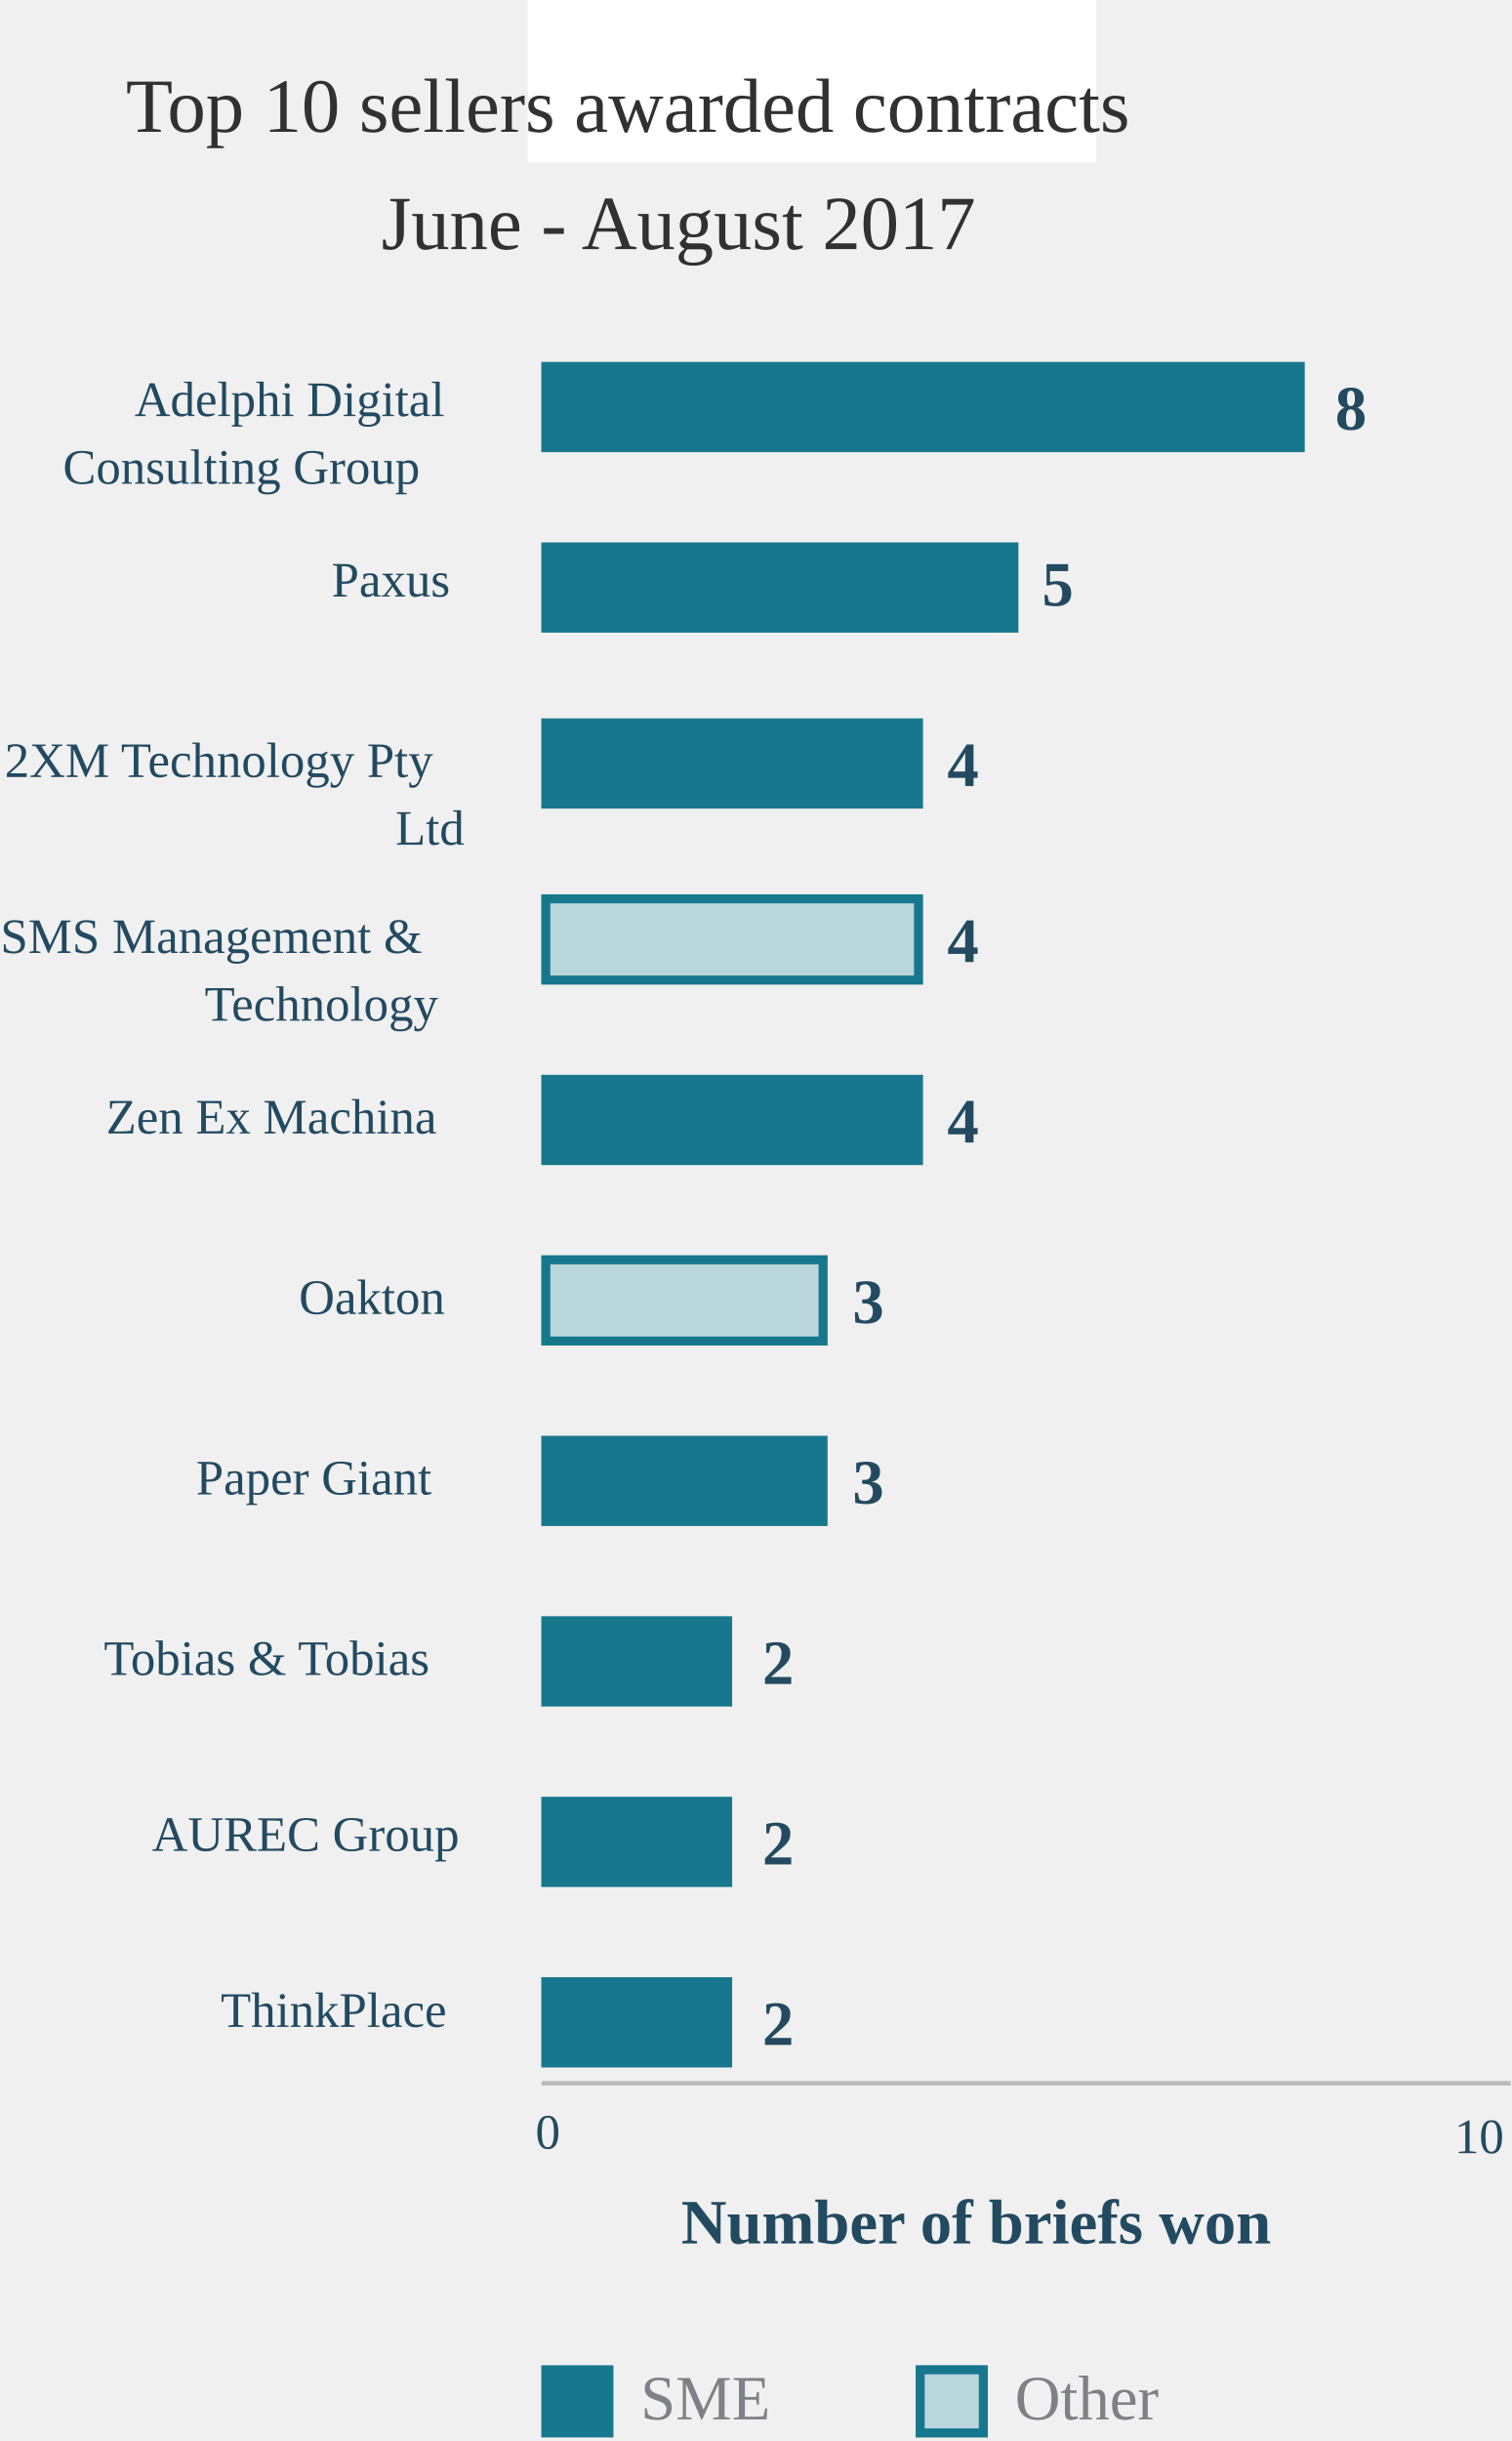
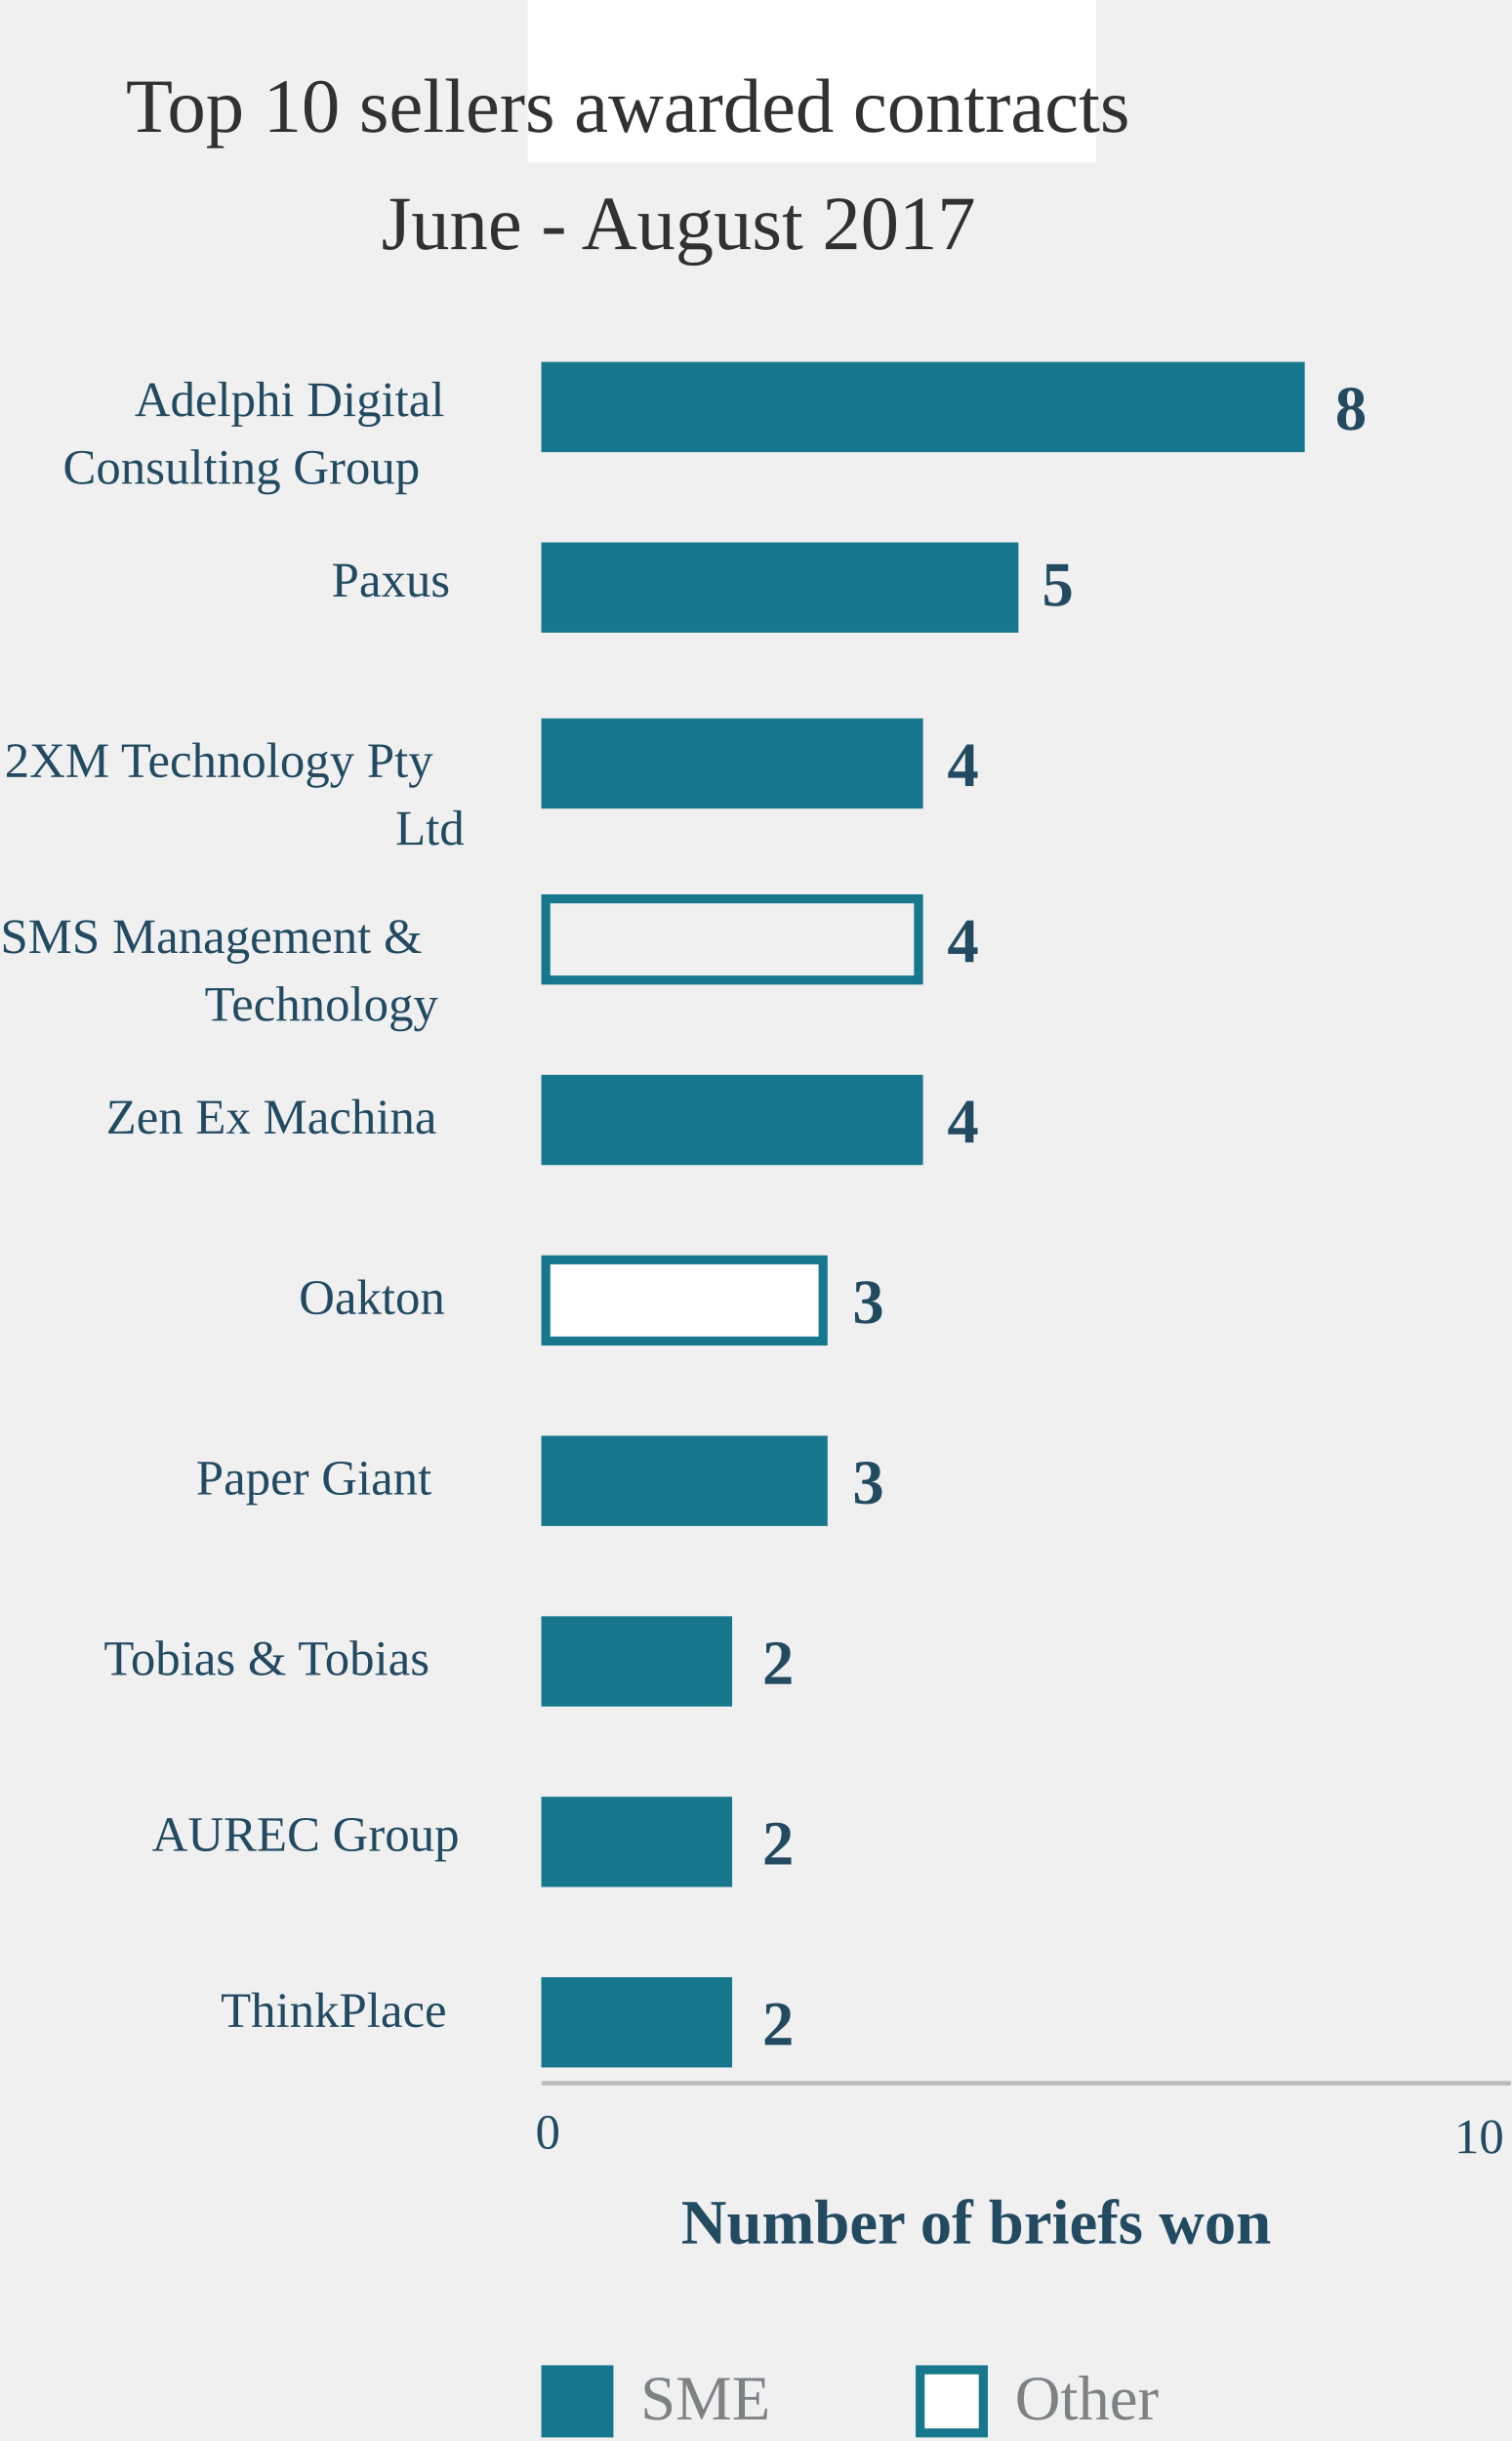
- <svg xmlns="http://www.w3.org/2000/svg" xmlns:xlink="http://www.w3.org/1999/xlink" width="335px" height="541px" viewBox="0 0 335 541" version="1.1">
+ <svg xmlns="http://www.w3.org/2000/svg" xmlns:xlink="http://www.w3.org/1999/xlink" width="335" height="541" viewBox="0 0 335 541">
  <defs>
-     <rect id="path-1" x="138" y="198.213" width="84.628" height="20" />
-     <rect id="path-2" x="138" y="278.213" width="63.471" height="20" />
-     <rect id="path-3" x="221" y="524.213" width="16" height="16" />
+     <path id="a" d="M138 198.213h84.628v20H138z" />
+     <path id="b" d="M138 278.213h63.471v20H138z" />
+     <path id="c" d="M221 524.213h16v16h-16z" />
  </defs>
-   <g id="DLO-data-report" stroke="none" stroke-width="1" fill="none" fill-rule="evenodd">
-     <g id="August-monthly-report-greater-than-768px" transform="translate(-722, -2957)">
-       <g id="&gt;768-Top-10-sellers-awarded-contracts-over-3-months" transform="translate(704, 2957)">
-         <rect id="Rectangle-10-Copy-16" fill="#17788D" x="138" y="80.213" width="169.255" height="20" />
-         <text id="Adelphi-Digital-Cons-Copy" font-size="11" font-weight="normal" fill="#224A61">
-           <tspan x="47.82" y="92.213">Adelphi Digital </tspan>
-           <tspan x="31.948" y="107.213">Consulting Group</tspan>
-         </text>
-         <text id="Paxus-Copy" font-size="11" font-weight="normal" fill="#224A61">
-           <tspan x="91.498" y="132.213">Paxus</tspan>
-         </text>
-         <text id="2XM-Technology-Pty-L-Copy" font-size="11" font-weight="normal" fill="#224A61">
-           <tspan x="19.031" y="172.213">2XM Technology Pty </tspan>
-           <tspan x="105.667" y="187.213">Ltd</tspan>
-         </text>
-         <text id="SMS-Management-&amp;-Tec-Copy" font-size="11" font-weight="normal" fill="#224A61">
-           <tspan x="18.096" y="211.213">SMS Management &amp; </tspan>
-           <tspan x="63.364" y="226.213">Technology</tspan>
-         </text>
-         <text id="Zen-Ex-Machina-Copy" font-size="11" font-weight="normal" fill="#224A61">
-           <tspan x="41.514" y="251.213">Zen Ex Machina</tspan>
-         </text>
-         <text id="Oakton-Copy" font-size="11" font-weight="normal" fill="#224A61">
-           <tspan x="84.263" y="291.213">Oakton</tspan>
-         </text>
-         <text id="Tobias-&amp;-Tobias-Copy" font-size="11" font-weight="normal" fill="#224A61">
-           <tspan x="41.02" y="371.213">Tobias &amp; Tobias</tspan>
-         </text>
-         <text id="Paper-Giant-Copy" font-size="11" font-weight="normal" fill="#224A61">
-           <tspan x="61.457" y="331.213">Paper Giant</tspan>
-         </text>
-         <rect id="Rectangle-10-Copy-17" fill="#17788D" x="138" y="120.213" width="105.785" height="20" />
-         <rect id="Rectangle-10-Copy-18" fill="#17788D" x="138" y="159.213" width="84.628" height="20" />
-         <g id="Rectangle-10-Copy-19">
-           <use fill="#B9D6DC" fill-rule="evenodd" xlink:href="#path-1" />
-           <rect stroke="#17788D" stroke-width="2" x="139" y="199.213" width="82.628" height="18" />
-         </g>
-         <rect id="Rectangle-10-Copy-22" fill="#17788D" x="138" y="358.213" width="42.314" height="20" />
-         <rect id="Rectangle-10-Copy-23" fill="#17788D" x="138" y="318.213" width="63.471" height="20" />
-         <g id="Rectangle-10-Copy-24">
-           <use fill="#B9D6DC" fill-rule="evenodd" xlink:href="#path-2" />
-           <rect stroke="#17788D" stroke-width="2" x="139" y="279.213" width="61.471" height="18" />
-         </g>
-         <rect id="Rectangle-10-Copy-25" fill="#17788D" x="138" y="238.213" width="84.628" height="20" />
-         <text id="8-copy" font-size="14" font-weight="bold" fill="#224A61">
-           <tspan x="314" y="95.213">8</tspan>
-         </text>
-         <text id="5-copy" font-size="14" font-weight="bold" fill="#224A61">
-           <tspan x="249" y="134.213">5</tspan>
-         </text>
-         <text id="4-copy-3" font-size="14" font-weight="bold" fill="#224A61">
-           <tspan x="228" y="174.213">4</tspan>
-         </text>
-         <text id="4-copy-4" font-size="14" font-weight="bold" fill="#224A61">
-           <tspan x="228" y="213.213">4</tspan>
-         </text>
-         <text id="4-copy-5" font-size="14" font-weight="bold" fill="#224A61">
-           <tspan x="228" y="253.213">4</tspan>
-         </text>
-         <text id="3-copy" font-size="14" font-weight="bold" fill="#224A61">
-           <tspan x="207" y="293.213">3</tspan>
-         </text>
-         <text id="3-copy-2" font-size="14" font-weight="bold" fill="#224A61">
-           <tspan x="207" y="333.213">3</tspan>
-         </text>
-         <text id="2-copy-3" font-size="14" font-weight="bold" fill="#224A61">
-           <tspan x="187" y="373.213">2</tspan>
-         </text>
-         <text id="10-copy" font-size="11" font-weight="normal" fill="#224A61">
-           <tspan x="340.421" y="477.213">10</tspan>
-         </text>
-         <text id="Number-of-briefs-won-Copy" font-size="14" font-weight="bold" fill="#224A61">
-           <tspan x="169" y="497.213">Number of briefs won</tspan>
-         </text>
-         <text id="0-copy" font-size="11" font-weight="normal" fill="#224A61">
-           <tspan x="136.71" y="476.213">0</tspan>
-         </text>
-         <text id="AUREC-Group-Copy" font-size="11" font-weight="normal" fill="#224A61">
-           <tspan x="51.682" y="410.213">AUREC Group</tspan>
-         </text>
-         <text id="ThinkPlace-Copy" font-size="11" font-weight="normal" fill="#224A61">
-           <tspan x="66.925" y="449.213">ThinkPlace</tspan>
-         </text>
-         <rect id="Rectangle-10-Copy-20" fill="#17788D" x="138" y="438.213" width="42.314" height="20" />
-         <rect id="Rectangle-10-Copy-21" fill="#17788D" x="138" y="398.213" width="42.314" height="20" />
-         <path d="M138.572,461.713 L352.456,461.713" id="Line-Copy" stroke="#BBBBBB" stroke-linecap="square" />
-         <text id="2-copy-4" font-size="14" font-weight="bold" fill="#224A61">
-           <tspan x="187" y="413.213">2</tspan>
-         </text>
-         <text id="2-copy-5" font-size="14" font-weight="bold" fill="#224A61">
-           <tspan x="187" y="453.213">2</tspan>
-         </text>
-         <text id="SME-Copy" font-size="14" font-weight="normal" fill="#808184">
-           <tspan x="160" y="536.213">SME</tspan>
-         </text>
-         <text id="Other-Copy-2" font-size="14" font-weight="normal" fill="#808184">
-           <tspan x="243" y="536.213">Other</tspan>
-         </text>
-         <rect id="Rectangle-3-Copy-11" fill="#17788D" x="138" y="524.213" width="16" height="16" />
-         <g id="Rectangle-3-Copy-12">
-           <use fill="#B9D6DC" fill-rule="evenodd" xlink:href="#path-3" />
-           <rect stroke="#17788D" stroke-width="2" x="222" y="525.213" width="14" height="14" />
-         </g>
-         <rect id="Rectangle-14" fill="#FFFFFF" x="135" y="0" width="126" height="36" />
-         <text id="Top-10-sellers-award-Copy" font-size="17" font-weight="normal" line-spacing="26" fill="#313131">
-           <tspan x="45.909" y="29.213">Top 10 sellers awarded contracts </tspan>
-           <tspan x="102.546" y="55.213">June - August 2017</tspan>
-         </text>
-       </g>
+   <g fill="none" fill-rule="evenodd">
+     <path fill="#17788D" d="M120 80.213h169.255v20H120z" />
+     <text font-size="11" fill="#224A61" transform="translate(-18)">
+       <tspan x="47.82" y="92.213">Adelphi Digital </tspan>
+       <tspan x="31.948" y="107.213">Consulting Group</tspan>
+     </text>
+     <text font-size="11" fill="#224A61" transform="translate(-18)">
+       <tspan x="91.498" y="132.213">Paxus</tspan>
+     </text>
+     <text font-size="11" fill="#224A61" transform="translate(-18)">
+       <tspan x="19.031" y="172.213">2XM Technology Pty </tspan>
+       <tspan x="105.667" y="187.213">Ltd</tspan>
+     </text>
+     <text font-size="11" fill="#224A61" transform="translate(-18)">
+       <tspan x="18.096" y="211.213">SMS Management &amp; </tspan>
+       <tspan x="63.364" y="226.213">Technology</tspan>
+     </text>
+     <text font-size="11" fill="#224A61" transform="translate(-18)">
+       <tspan x="41.514" y="251.213">Zen Ex Machina</tspan>
+     </text>
+     <text font-size="11" fill="#224A61" transform="translate(-18)">
+       <tspan x="84.263" y="291.213">Oakton</tspan>
+     </text>
+     <text font-size="11" fill="#224A61" transform="translate(-18)">
+       <tspan x="41.02" y="371.213">Tobias &amp; Tobias</tspan>
+     </text>
+     <text font-size="11" fill="#224A61" transform="translate(-18)">
+       <tspan x="61.457" y="331.213">Paper Giant</tspan>
+     </text>
+     <path fill="#17788D" d="M120 120.213h105.785v20H120zM120 159.213h84.628v20H120z" />
+     <g transform="translate(-18)">
+       <use fill="#FFF" xlink:href="#aee" />
+       <path stroke="#17788D" stroke-width="2" d="M139 199.213h82.628v18H139z" />
    </g>
+     <path fill="#17788D" d="M120 358.213h42.314v20H120zM120 318.213h63.471v20H120z" />
+     <g transform="translate(-18)">
+       <use fill="#FFF" xlink:href="#b" />
+       <path stroke="#17788D" stroke-width="2" d="M139 279.213h61.471v18H139z" />
+     </g>
+     <path fill="#17788D" d="M120 238.213h84.628v20H120z" />
+     <text font-size="14" font-weight="bold" fill="#224A61" transform="translate(-18)">
+       <tspan x="314" y="95.213">8</tspan>
+     </text>
+     <text font-size="14" font-weight="bold" fill="#224A61" transform="translate(-18)">
+       <tspan x="249" y="134.213">5</tspan>
+     </text>
+     <text font-size="14" font-weight="bold" fill="#224A61" transform="translate(-18)">
+       <tspan x="228" y="174.213">4</tspan>
+     </text>
+     <text font-size="14" font-weight="bold" fill="#224A61" transform="translate(-18)">
+       <tspan x="228" y="213.213">4</tspan>
+     </text>
+     <text font-size="14" font-weight="bold" fill="#224A61" transform="translate(-18)">
+       <tspan x="228" y="253.213">4</tspan>
+     </text>
+     <text font-size="14" font-weight="bold" fill="#224A61" transform="translate(-18)">
+       <tspan x="207" y="293.213">3</tspan>
+     </text>
+     <text font-size="14" font-weight="bold" fill="#224A61" transform="translate(-18)">
+       <tspan x="207" y="333.213">3</tspan>
+     </text>
+     <text font-size="14" font-weight="bold" fill="#224A61" transform="translate(-18)">
+       <tspan x="187" y="373.213">2</tspan>
+     </text>
+     <text font-size="11" fill="#224A61" transform="translate(-18)">
+       <tspan x="340.421" y="477.213">10</tspan>
+     </text>
+     <text font-size="14" font-weight="bold" fill="#224A61" transform="translate(-18)">
+       <tspan x="169" y="497.213">Number of briefs won</tspan>
+     </text>
+     <text font-size="11" fill="#224A61" transform="translate(-18)">
+       <tspan x="136.71" y="476.213">0</tspan>
+     </text>
+     <text font-size="11" fill="#224A61" transform="translate(-18)">
+       <tspan x="51.682" y="410.213">AUREC Group</tspan>
+     </text>
+     <text font-size="11" fill="#224A61" transform="translate(-18)">
+       <tspan x="66.925" y="449.213">ThinkPlace</tspan>
+     </text>
+     <path fill="#17788D" d="M120 438.213h42.314v20H120zM120 398.213h42.314v20H120z" />
+     <path d="M120.572 461.713h213.884" stroke="#BBB" stroke-linecap="square" />
+     <text font-size="14" font-weight="bold" fill="#224A61" transform="translate(-18)">
+       <tspan x="187" y="413.213">2</tspan>
+     </text>
+     <text font-size="14" font-weight="bold" fill="#224A61" transform="translate(-18)">
+       <tspan x="187" y="453.213">2</tspan>
+     </text>
+     <text font-size="14" fill="#808184" transform="translate(-18)">
+       <tspan x="160" y="536.213">SME</tspan>
+     </text>
+     <text font-size="14" fill="#808184" transform="translate(-18)">
+       <tspan x="243" y="536.213">Other</tspan>
+     </text>
+     <path fill="#17788D" d="M120 524.213h16v16h-16z" />
+     <g transform="translate(-18)">
+       <use fill="#FFF" xlink:href="#c" />
+       <path stroke="#17788D" stroke-width="2" d="M222 525.213h14v14h-14z" />
+     </g>
+     <path fill="#FFF" d="M117 0h126v36H117z" />
+     <text font-size="17" fill="#313131" transform="translate(-18)">
+       <tspan x="45.909" y="29.213">Top 10 sellers awarded contracts </tspan>
+       <tspan x="102.546" y="55.213">June - August 2017</tspan>
+     </text>
  </g>
</svg>
